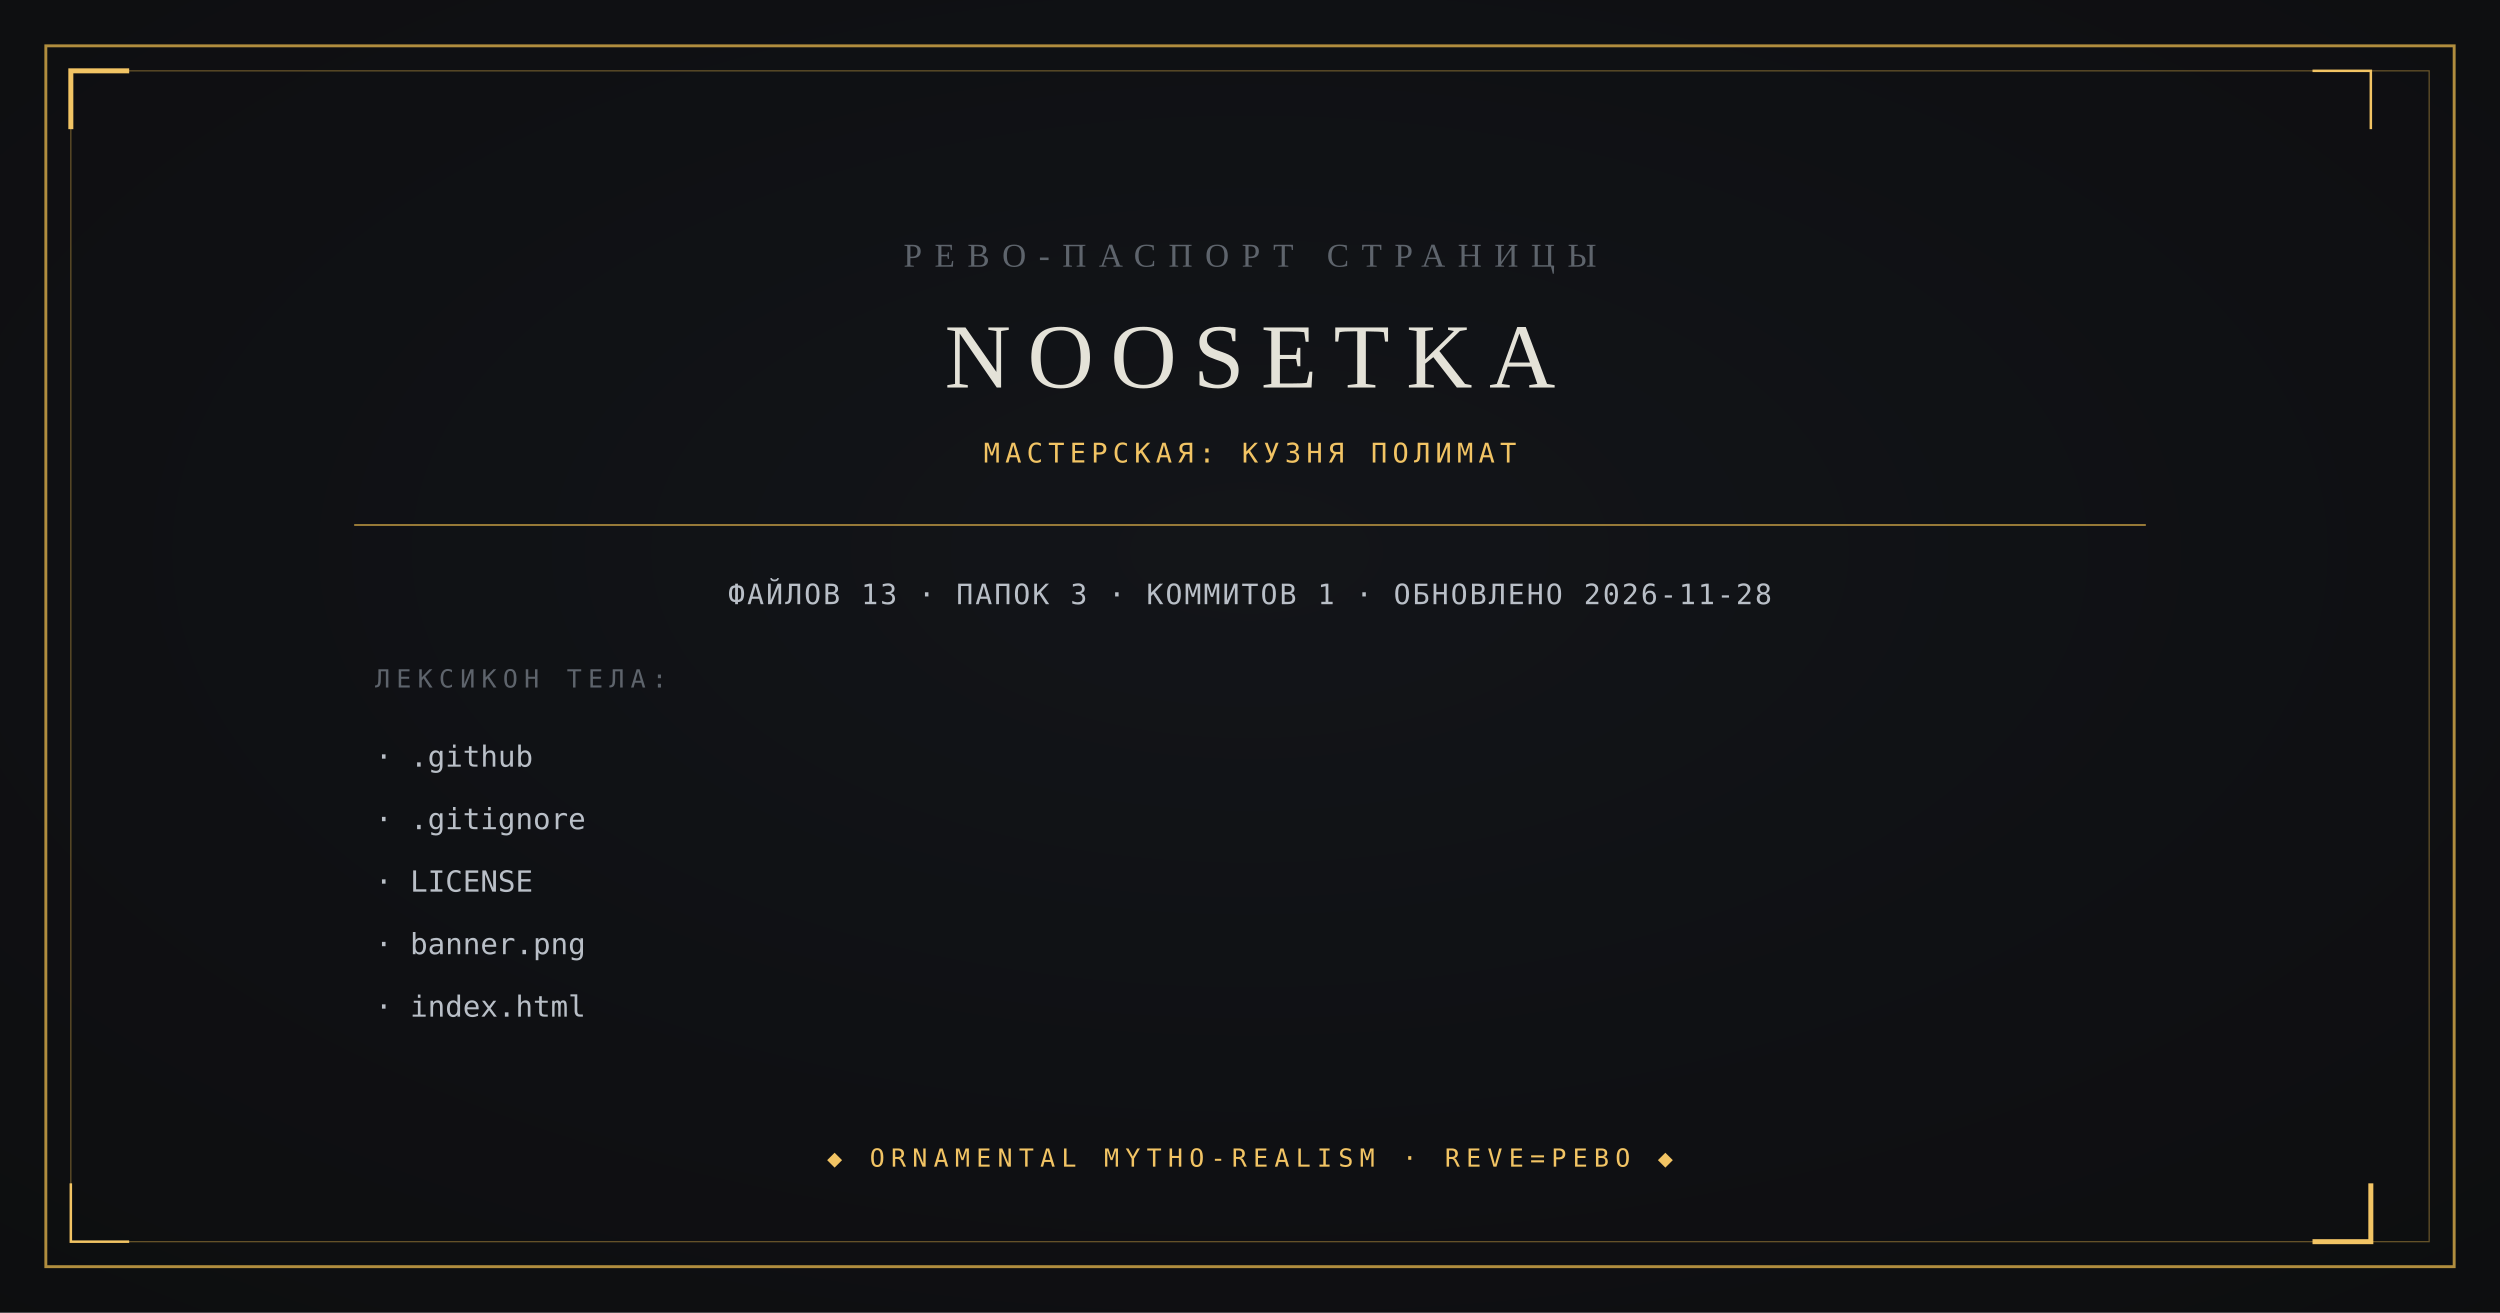
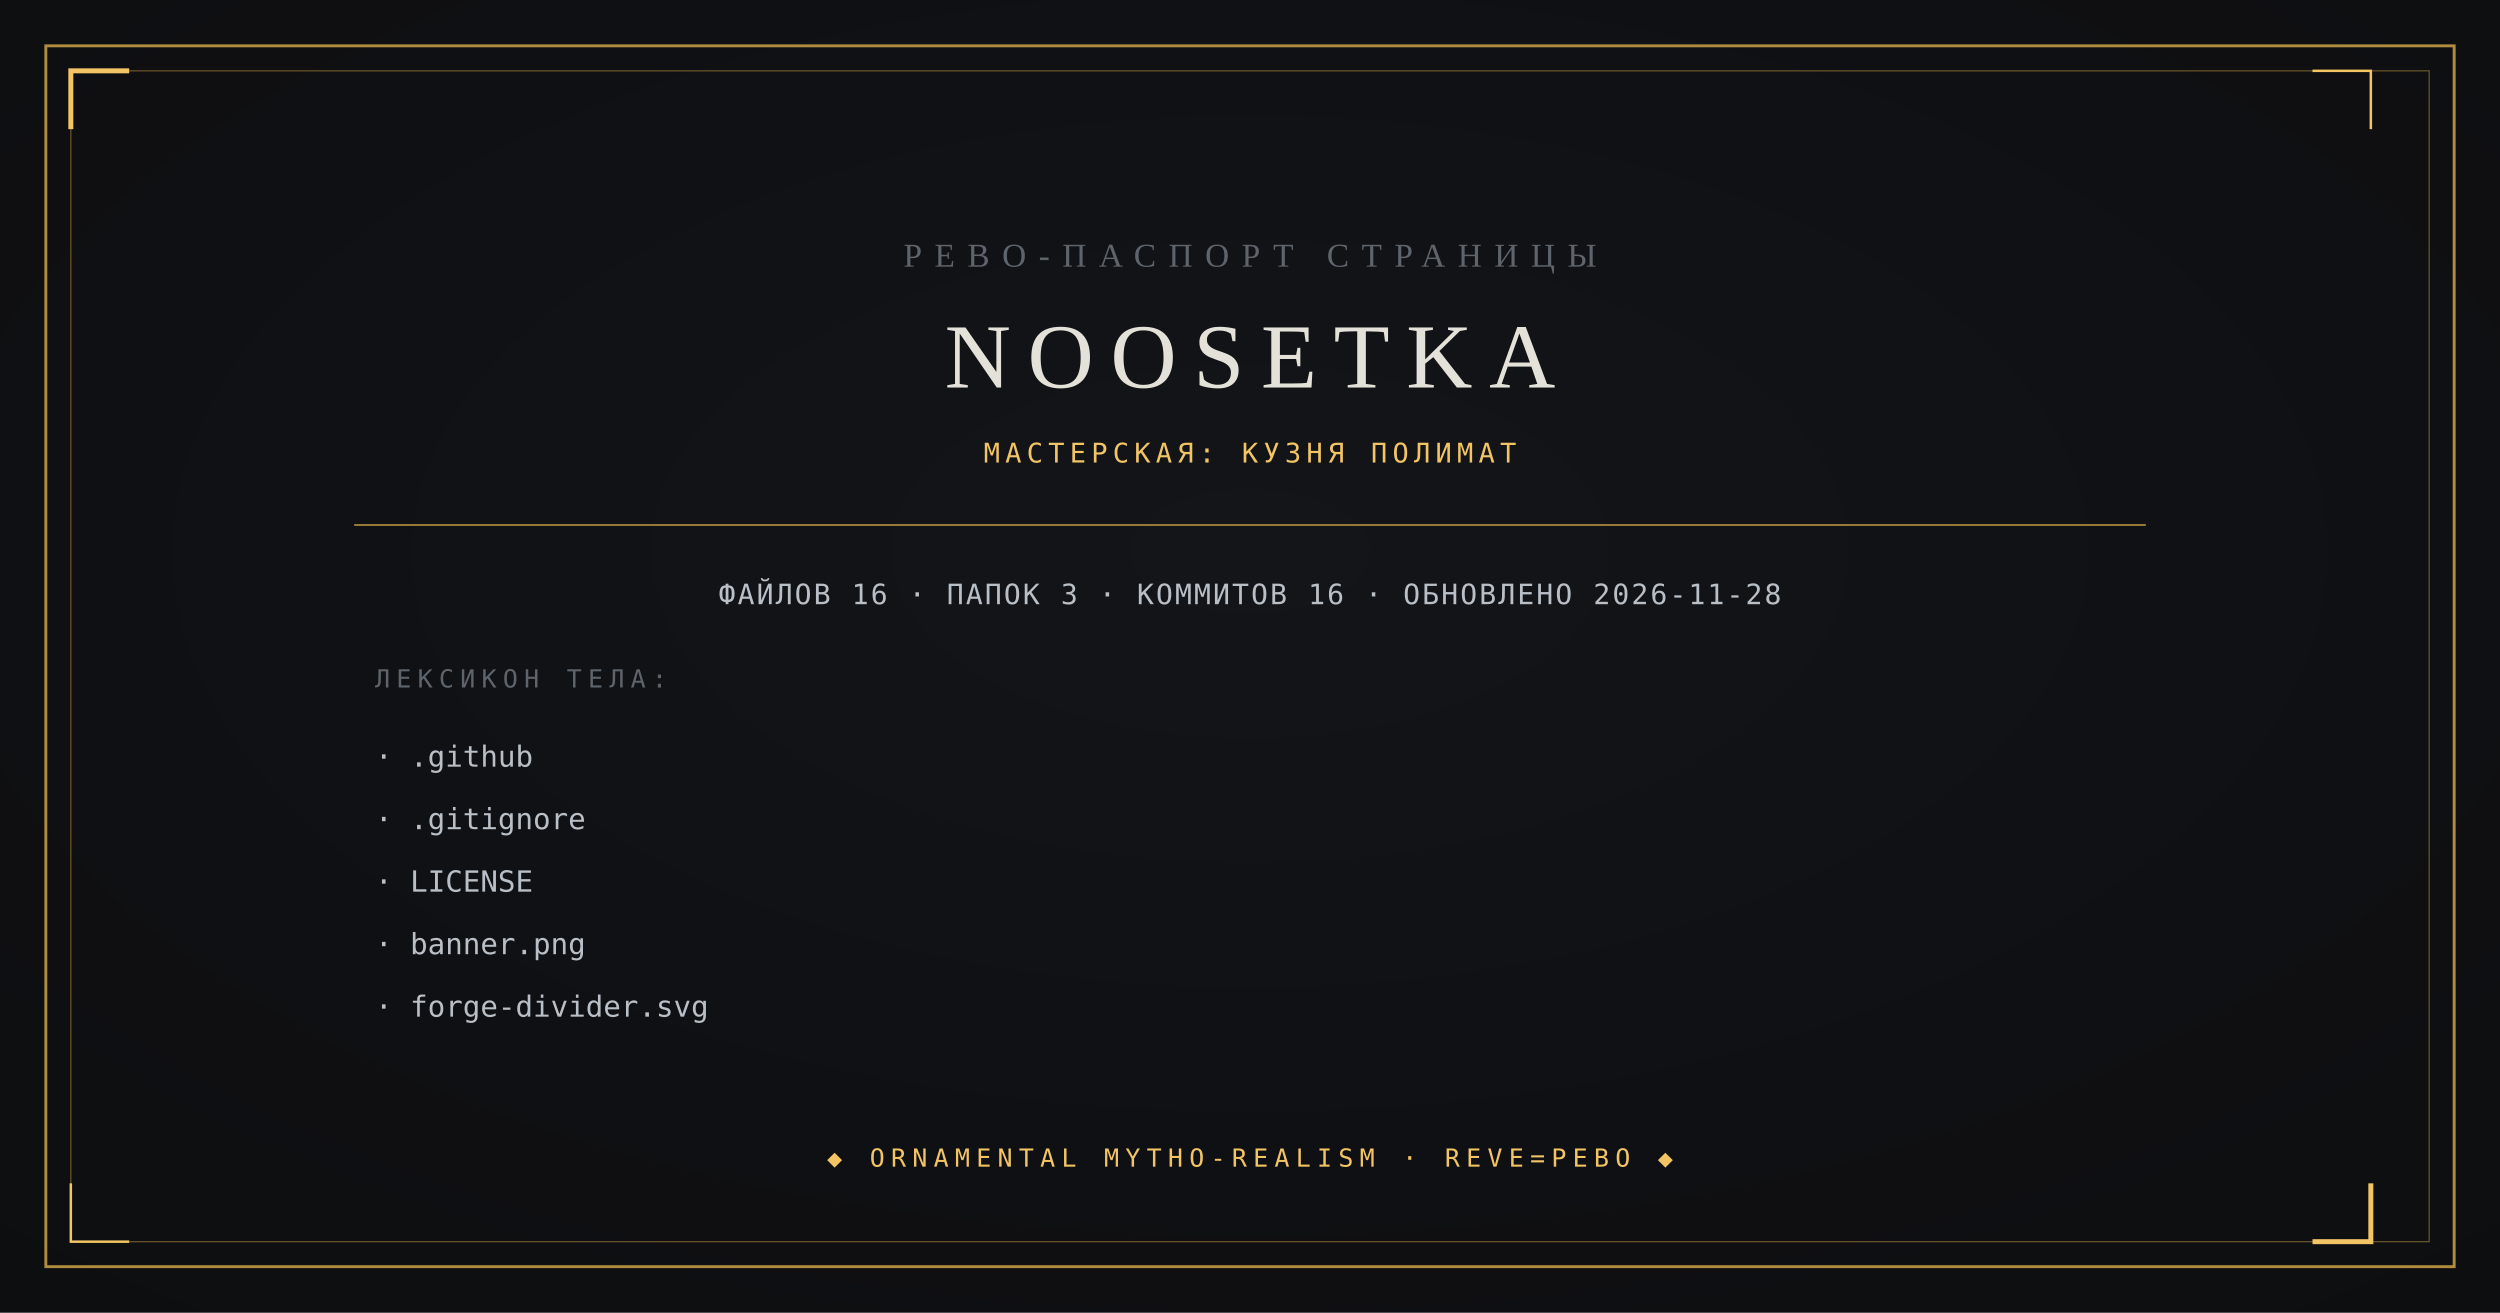
<svg xmlns="http://www.w3.org/2000/svg" viewBox="0 0 1200 630" width="1200" height="630">
  <rect width="1200" height="630" fill="#0B0C0E" />
  <radialGradient id="v" cx="0.5" cy="0.42" r="0.95">
    <stop offset="0" stop-color="#14161A" />
    <stop offset="1" stop-color="#0B0C0E" />
  </radialGradient>
  <rect width="1200" height="630" fill="url(#v)" opacity="0.9" />
  <rect x="22" y="22" width="1156" height="586" fill="none" stroke="#B08D3E" stroke-width="1.4" />
  <rect x="34" y="34" width="1132" height="562" fill="none" stroke="#B08D3E" stroke-width="0.6" opacity="0.55" />
  <path d="M 34 62 L 34 34 L 62 34" fill="none" stroke="#F2C464" stroke-width="2.4" />
  <path d="M 1138 568 L 1138 596 L 1110 596" fill="none" stroke="#F2C464" stroke-width="2.4" />
  <path d="M 1138 62 L 1138 34 L 1110 34" fill="none" stroke="#F2C464" stroke-width="1.2" />
  <path d="M 62 596 L 34 596 L 34 568" fill="none" stroke="#F2C464" stroke-width="1.2" />
  <text x="600" y="128" text-anchor="middle" font-family="Georgia, 'Times New Roman', serif" font-size="16" fill="#5E646C" letter-spacing="6">РЕВО-ПАСПОРТ СТРАНИЦЫ</text>
  <text x="600" y="186" text-anchor="middle" font-family="Georgia, 'Times New Roman', serif" font-size="44" fill="#E4E2D8" letter-spacing="8">NOOSETKA</text>
  <text x="600" y="222" text-anchor="middle" font-family="ui-monospace, Consolas, monospace" font-size="13" fill="#F2C464" letter-spacing="2.5">МАСТЕРСКАЯ: КУЗНЯ ПОЛИМАТ</text>
  <line x1="170" y1="252" x2="1030" y2="252" stroke="#B08D3E" stroke-width="0.8" />
-   <text x="600" y="290" text-anchor="middle" font-family="ui-monospace, Consolas, monospace" font-size="13.5" fill="#B9BFC7" letter-spacing="1">ФАЙЛОВ 13 · ПАПОК 3 · КОММИТОВ 1 · ОБНОВЛЕНО 2026-11-28</text>
+   <text x="600" y="290" text-anchor="middle" font-family="ui-monospace, Consolas, monospace" font-size="13.5" fill="#B9BFC7" letter-spacing="1">ФАЙЛОВ 16 · ПАПОК 3 · КОММИТОВ 16 · ОБНОВЛЕНО 2026-11-28</text>
  <text x="180" y="330" font-family="ui-monospace, Consolas, monospace" font-size="12" fill="#5E646C" letter-spacing="3">ЛЕКСИКОН ТЕЛА:</text>
  <text x="180" y="368" font-family="ui-monospace, Consolas, monospace" font-size="14" fill="#B9BFC7">· .github</text>
  <text x="180" y="398" font-family="ui-monospace, Consolas, monospace" font-size="14" fill="#B9BFC7">· .gitignore</text>
  <text x="180" y="428" font-family="ui-monospace, Consolas, monospace" font-size="14" fill="#B9BFC7">· LICENSE</text>
  <text x="180" y="458" font-family="ui-monospace, Consolas, monospace" font-size="14" fill="#B9BFC7">· banner.png</text>
-   <text x="180" y="488" font-family="ui-monospace, Consolas, monospace" font-size="14" fill="#B9BFC7">· index.html</text>
+   <text x="180" y="488" font-family="ui-monospace, Consolas, monospace" font-size="14" fill="#B9BFC7">· forge-divider.svg</text>
  <text x="600" y="560" text-anchor="middle" font-family="ui-monospace, Consolas, monospace" font-size="12" fill="#F2C464" letter-spacing="3">◆ ORNAMENTAL MYTHO-REALISM · REVE=РЕВО ◆</text>
</svg>
